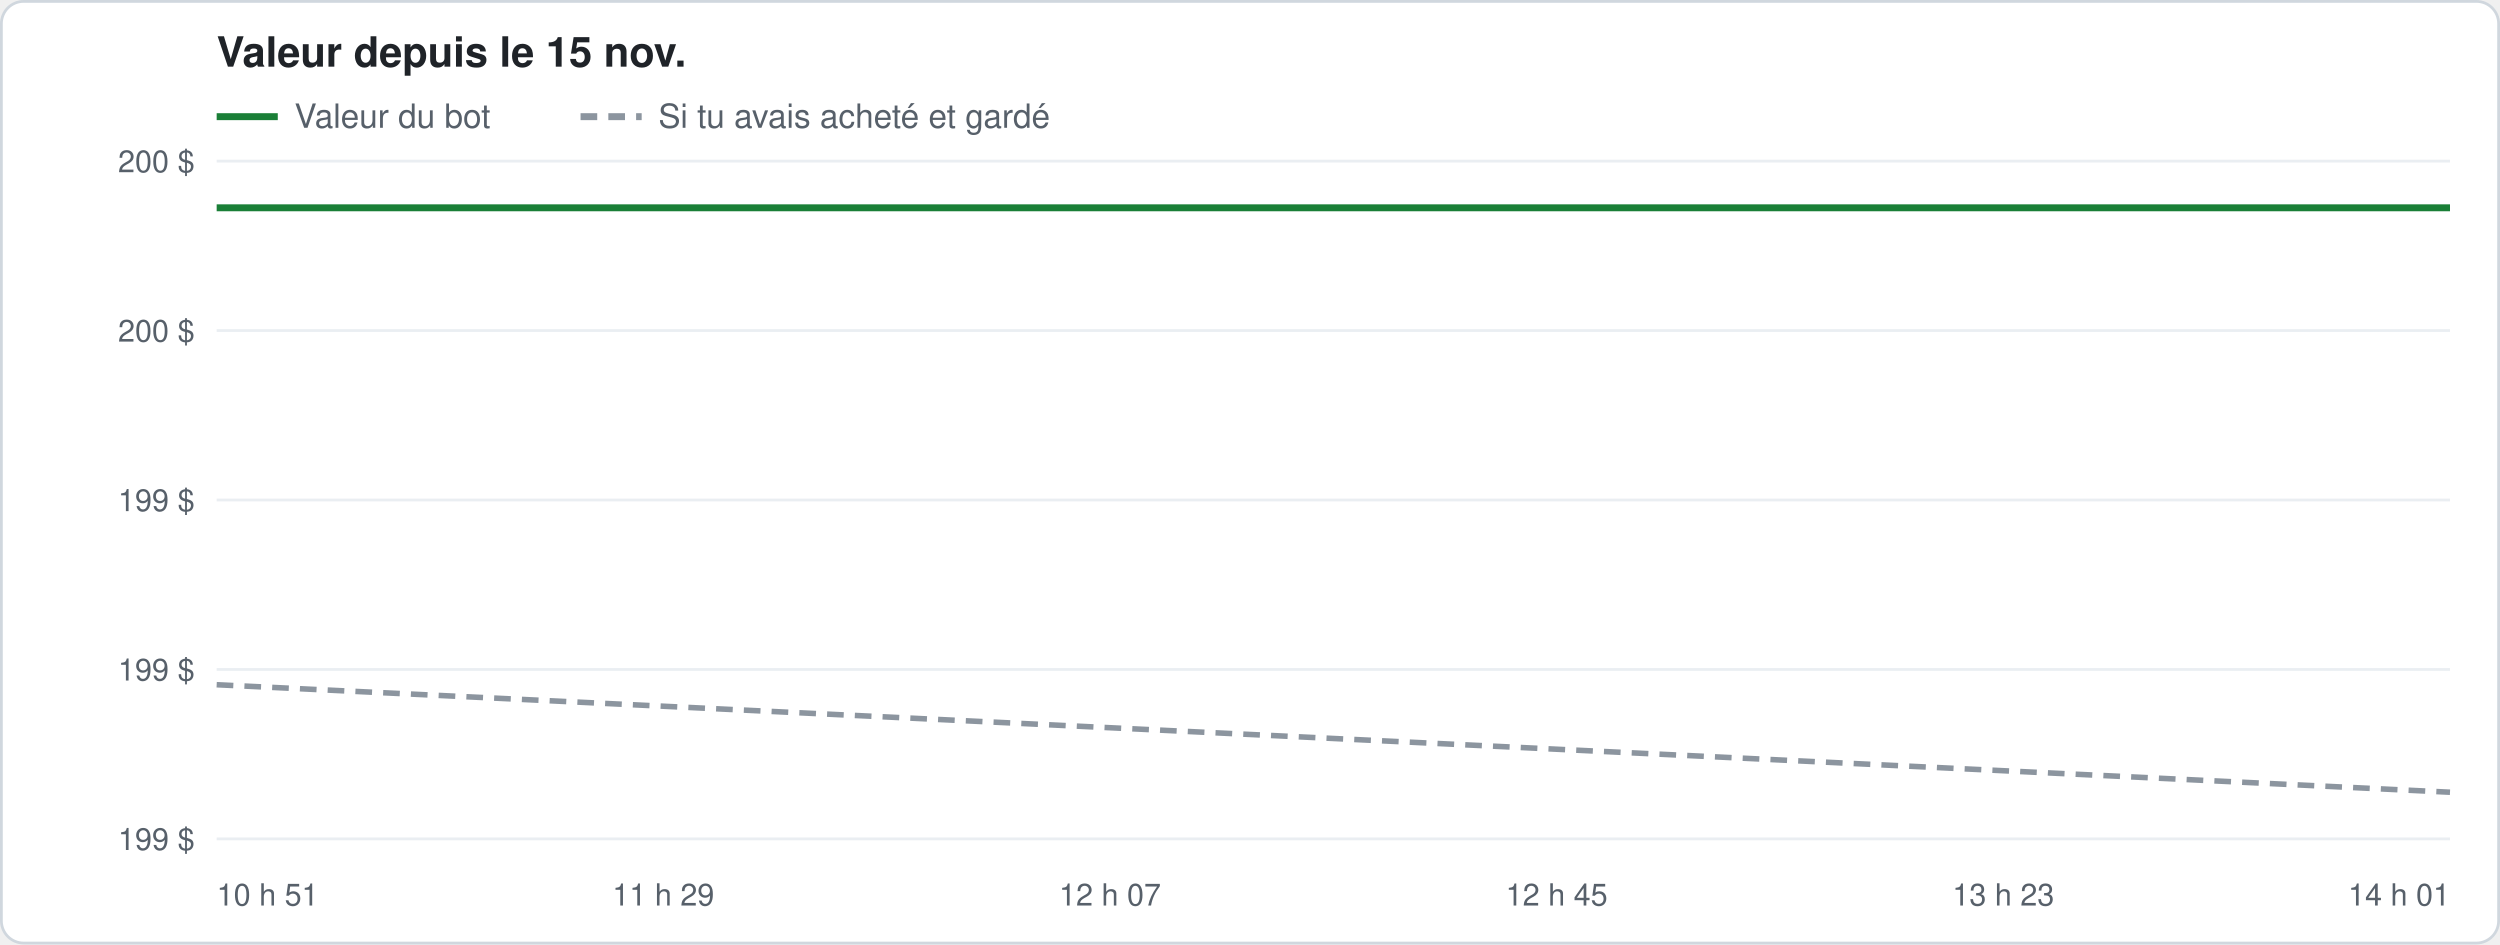
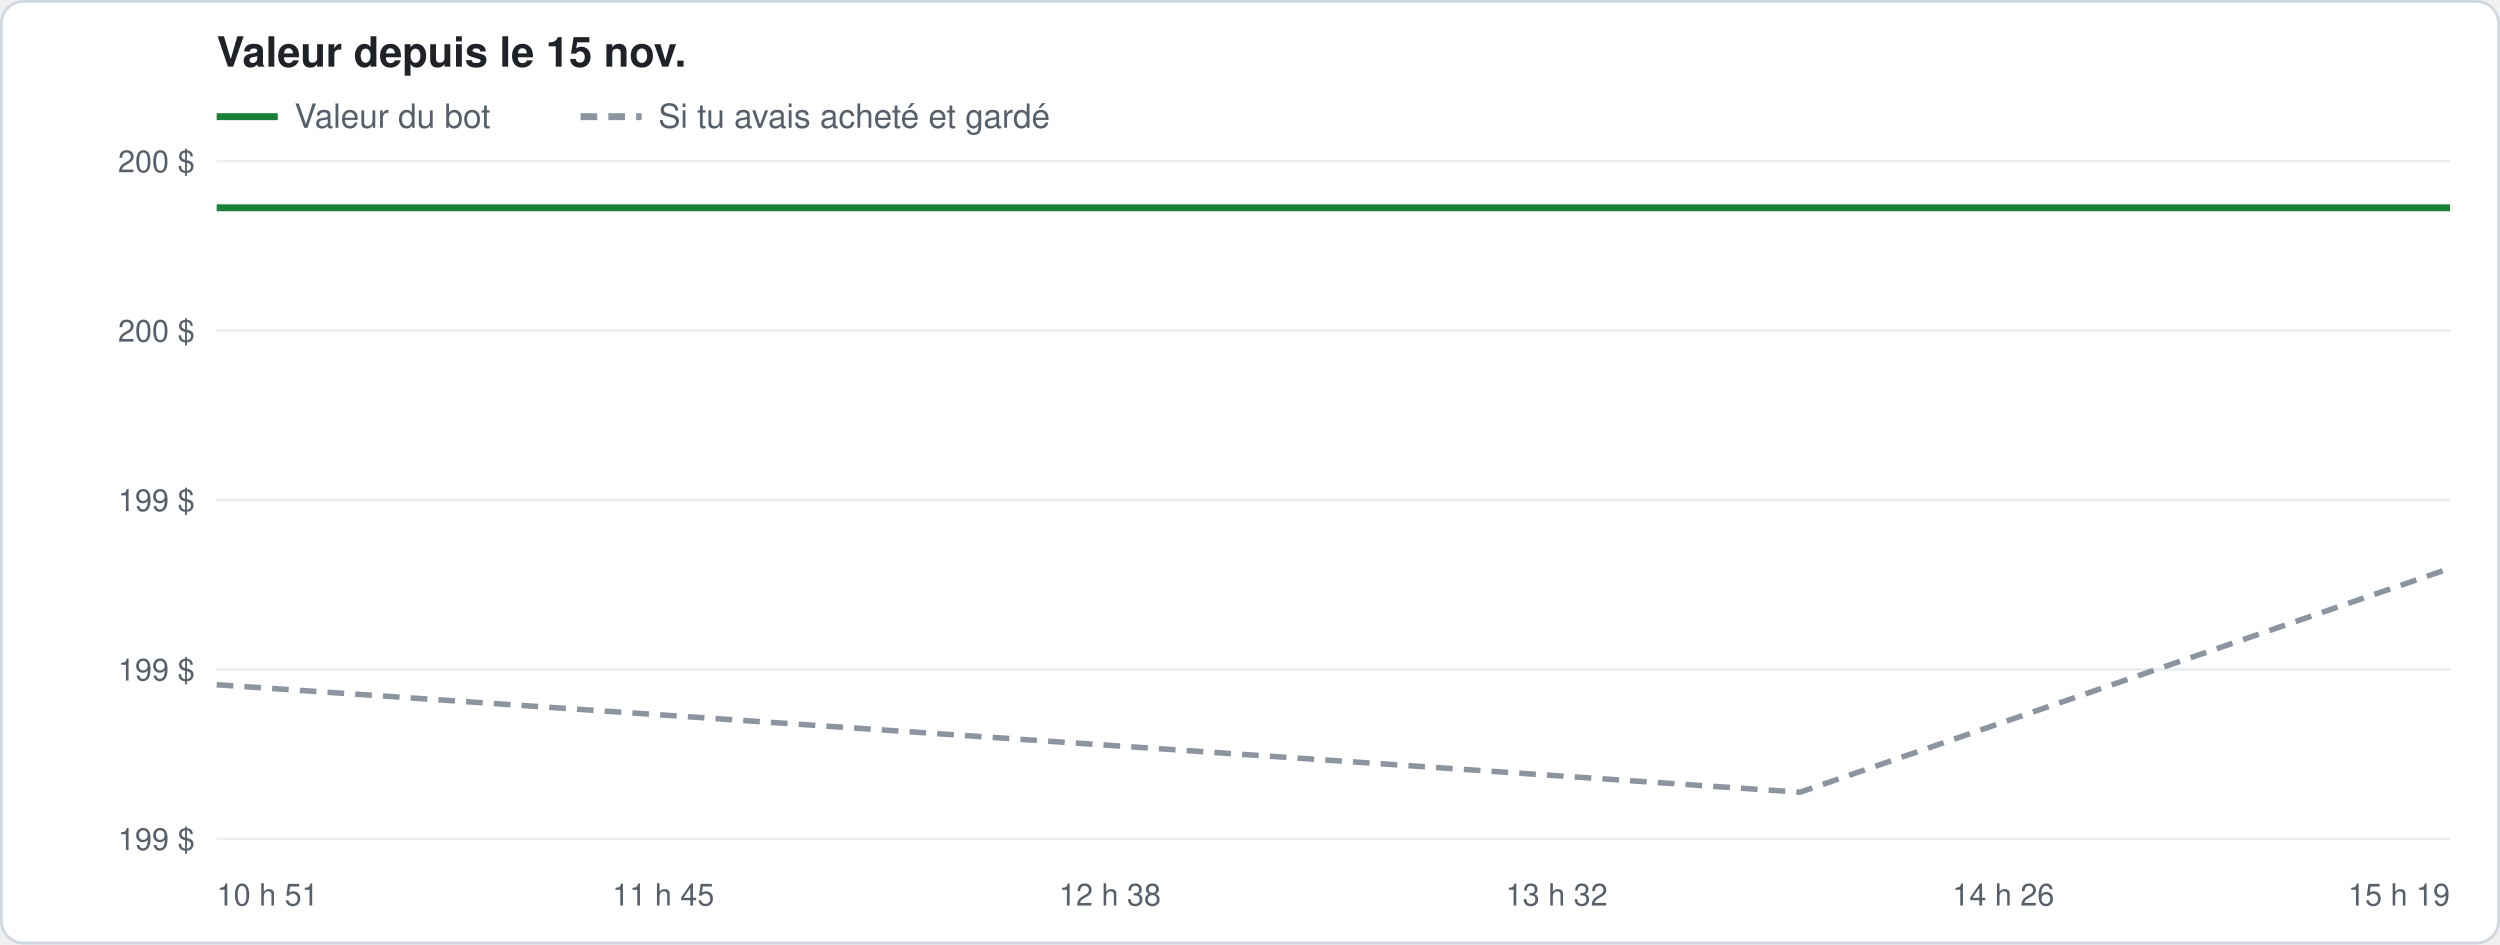
<svg xmlns="http://www.w3.org/2000/svg" width="900" height="340" viewBox="0 0 900 340" font-family="-apple-system, Segoe UI, Helvetica, Arial, sans-serif">
  <rect x="0.5" y="0.5" width="899" height="339" rx="8" fill="#ffffff" stroke="#d0d7de" />
  <text x="78" y="24" font-size="15" font-weight="600" fill="#1f2328">Valeur depuis le 15 nov.</text>
  <line x1="78" y1="42" x2="100" y2="42" stroke="#1a7f37" stroke-width="2.5" />
  <text x="106" y="46" font-size="12" fill="#57606a">Valeur du bot</text>
  <line x1="209" y1="42" x2="231" y2="42" stroke="#8c959f" stroke-width="2.5" stroke-dasharray="6 4" />
  <text x="237" y="46" font-size="12" fill="#57606a">Si tu avais acheté et gardé</text>
  <line x1="78" y1="302.0" x2="882" y2="302.0" stroke="#eaeef2" />
  <text x="70" y="306.0" font-size="11" fill="#57606a" text-anchor="end">199 $</text>
  <line x1="78" y1="241.0" x2="882" y2="241.0" stroke="#eaeef2" />
  <text x="70" y="245.0" font-size="11" fill="#57606a" text-anchor="end">199 $</text>
  <line x1="78" y1="180.0" x2="882" y2="180.0" stroke="#eaeef2" />
  <text x="70" y="184.0" font-size="11" fill="#57606a" text-anchor="end">199 $</text>
  <line x1="78" y1="119.0" x2="882" y2="119.0" stroke="#eaeef2" />
  <text x="70" y="123.0" font-size="11" fill="#57606a" text-anchor="end">200 $</text>
  <line x1="78" y1="58.0" x2="882" y2="58.0" stroke="#eaeef2" />
  <text x="70" y="62.0" font-size="11" fill="#57606a" text-anchor="end">200 $</text>
  <text x="78.0" y="326" font-size="11" fill="#57606a" text-anchor="start">10 h 51</text>
-   <text x="238.8" y="326" font-size="11" fill="#57606a" text-anchor="middle">11 h 29</text>
-   <text x="399.6" y="326" font-size="11" fill="#57606a" text-anchor="middle">12 h 07</text>
-   <text x="560.4" y="326" font-size="11" fill="#57606a" text-anchor="middle">12 h 45</text>
-   <text x="721.2" y="326" font-size="11" fill="#57606a" text-anchor="middle">13 h 23</text>
-   <text x="882.0" y="326" font-size="11" fill="#57606a" text-anchor="end">14 h 01</text>
-   <polyline points="78.0,74.8 882.0,74.8" fill="none" stroke="#1a7f37" stroke-width="2.5" stroke-linejoin="round" />
-   <polyline points="78.0,246.5 882.0,285.2" fill="none" stroke="#8c959f" stroke-width="2" stroke-linejoin="round" stroke-dasharray="6 4" />
+   <text x="238.8" y="326" font-size="11" fill="#57606a" text-anchor="middle">11 h 45</text>
+   <text x="399.6" y="326" font-size="11" fill="#57606a" text-anchor="middle">12 h 38</text>
+   <text x="560.4" y="326" font-size="11" fill="#57606a" text-anchor="middle">13 h 32</text>
+   <text x="721.2" y="326" font-size="11" fill="#57606a" text-anchor="middle">14 h 26</text>
+   <text x="882.0" y="326" font-size="11" fill="#57606a" text-anchor="end">15 h 19</text>
+   <polyline points="78.0,74.8 648.0,74.8 882.0,74.8" fill="none" stroke="#1a7f37" stroke-width="2.5" stroke-linejoin="round" />
+   <polyline points="78.0,246.5 648.0,285.2 882.0,204.6" fill="none" stroke="#8c959f" stroke-width="2" stroke-linejoin="round" stroke-dasharray="6 4" />
</svg>
